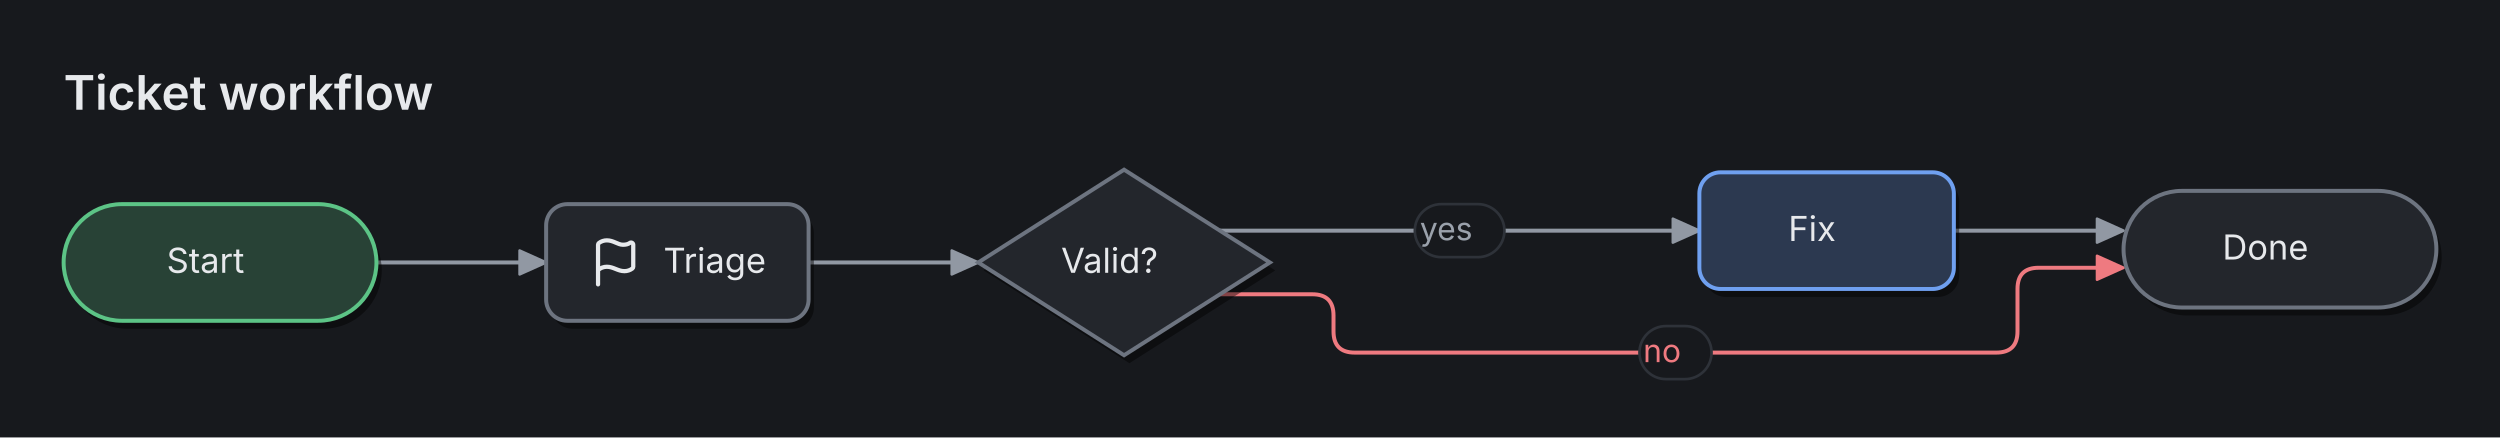
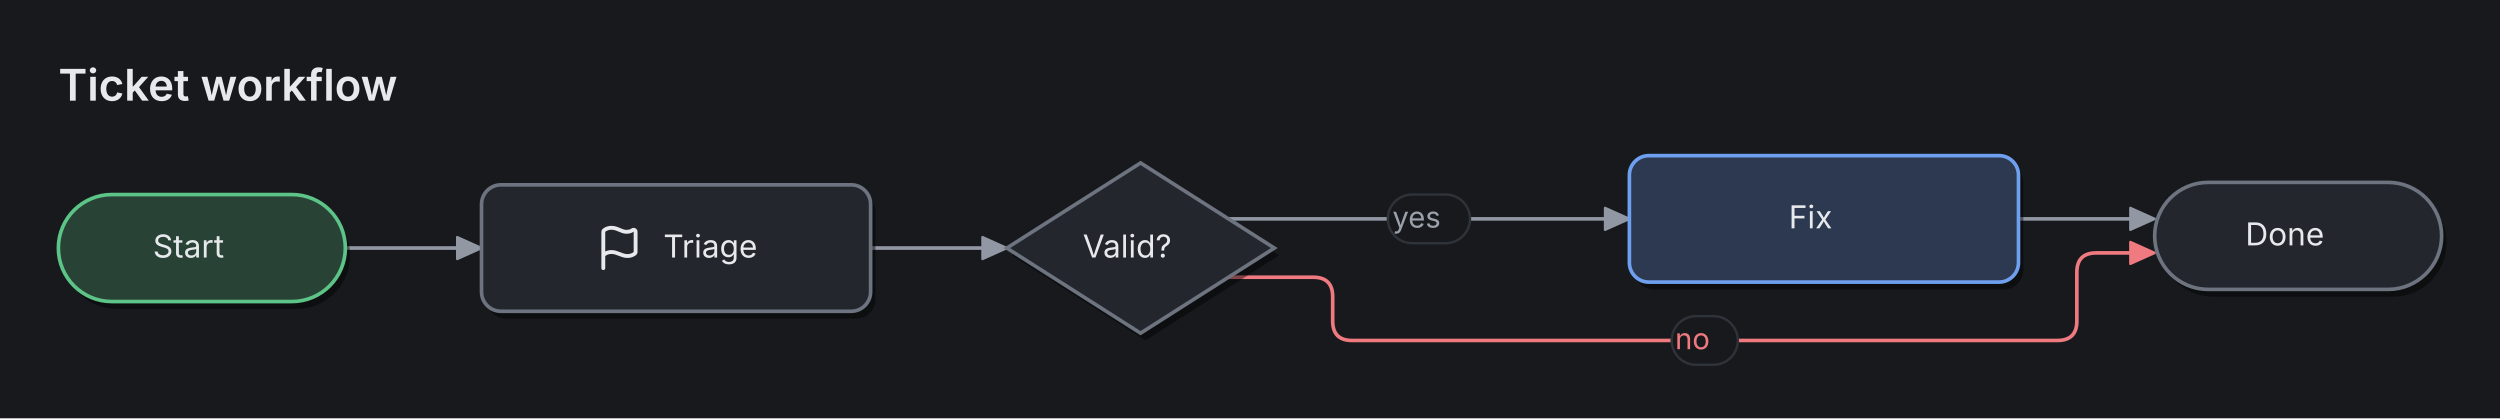
- <svg xmlns="http://www.w3.org/2000/svg" width="943" height="165" viewBox="0 0 943 165" font-family="Inter, 'Inter var', system-ui, -apple-system, 'Segoe UI', 'Noto Sans KR', sans-serif" data-diagram="flowchart" data-theme="dark">
-   <rect width="943" height="165" fill="#17191d" />
+ <svg xmlns="http://www.w3.org/2000/svg" width="1028" height="172" viewBox="0 0 1028 172" font-family="Inter, 'Inter var', system-ui, -apple-system, 'Segoe UI', 'Noto Sans KR', sans-serif" data-diagram="flowchart" data-theme="dark">
+   <rect width="1028" height="172" fill="#17191d" />
  <g data-edge="e1">
-     <path d="M142,99L198,99" fill="none" stroke="#9198a3" stroke-width="1.5" stroke-linecap="round" stroke-linejoin="round" />
-     <path d="M206 99L196 94.5L196 103.5Z" fill="#9198a3" stroke="#9198a3" stroke-width="1" stroke-linejoin="round" />
+     <path d="M142,102L190,102" fill="none" stroke="#9198a3" stroke-width="1.5" stroke-linecap="round" stroke-linejoin="round" />
+     <path d="M198 102L188 97.5L188 106.5Z" fill="#9198a3" stroke="#9198a3" stroke-width="1" stroke-linejoin="round" />
  </g>
  <g data-edge="e2">
-     <path d="M305,99L361,99" fill="none" stroke="#9198a3" stroke-width="1.5" stroke-linecap="round" stroke-linejoin="round" />
-     <path d="M369 99L359 94.5L359 103.5Z" fill="#9198a3" stroke="#9198a3" stroke-width="1" stroke-linejoin="round" />
+     <path d="M358,102L406,102" fill="none" stroke="#9198a3" stroke-width="1.5" stroke-linecap="round" stroke-linejoin="round" />
+     <path d="M414 102L404 97.5L404 106.5Z" fill="#9198a3" stroke="#9198a3" stroke-width="1" stroke-linejoin="round" />
  </g>
  <g data-edge="e3">
-     <path d="M460.14,87L633,87" fill="none" stroke="#9198a3" stroke-width="1.5" stroke-linecap="round" stroke-linejoin="round" />
-     <path d="M641 87L631 82.5L631 91.5Z" fill="#9198a3" stroke="#9198a3" stroke-width="1" stroke-linejoin="round" />
+     <path d="M505.14,90L662,90" fill="none" stroke="#9198a3" stroke-width="1.5" stroke-linecap="round" stroke-linejoin="round" />
+     <path d="M670 90L660 85.5L660 94.5Z" fill="#9198a3" stroke="#9198a3" stroke-width="1" stroke-linejoin="round" />
  </g>
  <g data-edge="e4">
-     <path d="M460.14 111L495 111Q503 111 503 119L503 125Q503 133 511 133L753 133Q761 133 761 125L761 109Q761 101 769 101L793 101" fill="none" stroke="#ef7a80" stroke-width="1.5" stroke-linecap="round" stroke-linejoin="round" />
-     <path d="M801 101L791 96.5L791 105.5Z" fill="#ef7a80" stroke="#ef7a80" stroke-width="1" stroke-linejoin="round" />
+     <path d="M505.14 114L540 114Q548 114 548 122L548 132Q548 140 556 140L846 140Q854 140 854 132L854 112Q854 104 862 104L878 104" fill="none" stroke="#ef7a80" stroke-width="1.5" stroke-linecap="round" stroke-linejoin="round" />
+     <path d="M886 104L876 99.5L876 108.5Z" fill="#ef7a80" stroke="#ef7a80" stroke-width="1" stroke-linejoin="round" />
  </g>
  <g data-edge="e5">
-     <path d="M737,87L793,87" fill="none" stroke="#9198a3" stroke-width="1.5" stroke-linecap="round" stroke-linejoin="round" />
-     <path d="M801 87L791 82.5L791 91.5Z" fill="#9198a3" stroke="#9198a3" stroke-width="1" stroke-linejoin="round" />
+     <path d="M830,90L878,90" fill="none" stroke="#9198a3" stroke-width="1.5" stroke-linecap="round" stroke-linejoin="round" />
+     <path d="M886 90L876 85.5L876 94.5Z" fill="#9198a3" stroke="#9198a3" stroke-width="1" stroke-linejoin="round" />
  </g>
  <g data-role="node" data-id="Start">
-     <rect x="26" y="80" width="118" height="44" rx="22" fill="rgba(0,0,0,0.45)" stroke="none" />
-     <rect x="24" y="77" width="118" height="44" rx="22" fill="#284236" stroke="#5cc486" stroke-width="1.5" />
+     <rect x="26" y="83" width="118" height="44" rx="22" fill="rgba(0,0,0,0.45)" stroke="none" />
+     <rect x="24" y="80" width="118" height="44" rx="22" fill="#284236" stroke="#5cc486" stroke-width="1.5" />
  </g>
  <text font-size="13" fill="#e7e9ec" text-anchor="middle" xml:space="preserve">
-     <tspan x="83" y="102.9">Start</tspan>
+     <tspan x="83" y="105.9">Start</tspan>
  </text>
  <g data-role="node" data-id="Triage">
-     <rect x="208" y="80" width="99" height="44" rx="8" fill="rgba(0,0,0,0.45)" stroke="none" />
-     <rect x="206" y="77" width="99" height="44" rx="8" fill="#23262c" stroke="#6d7480" stroke-width="1.5" />
+     <rect x="200" y="79" width="160" height="52" rx="8" fill="rgba(0,0,0,0.45)" stroke="none" />
+     <rect x="198" y="76" width="160" height="52" rx="8" fill="#23262c" stroke="#6d7480" stroke-width="1.5" />
  </g>
-   <g data-icon="flag" data-icon-set="lucide" transform="translate(222.26 89) scale(0.83)">
+   <g data-icon="flag" data-icon-set="lucide" transform="translate(244.76 92) scale(0.83)">
    <path d="M4 22V4a1 1 0 0 1 .4-.8A6 6 0 0 1 8 2c3 0 5 2 7.333 2q2 0 3.067-.8A1 1 0 0 1 20 4v10a1 1 0 0 1-.4.8A6 6 0 0 1 16 16c-3 0-5-2-8-2a6 6 0 0 0-4 1.528" fill="none" stroke="#e7e9ec" stroke-width="1.92" stroke-linecap="round" stroke-linejoin="round" />
  </g>
  <text font-size="13" fill="#e7e9ec" text-anchor="start" xml:space="preserve">
-     <tspan x="250.26" y="102.9">Triage</tspan>
+     <tspan x="272.76" y="105.9">Triage</tspan>
  </text>
  <g data-role="node" data-id="Valid?">
-     <polygon points="426,67 481,102 426,137 371,102" fill="rgba(0,0,0,0.45)" stroke="none" />
-     <polygon points="424,64 479,99 424,134 369,99" fill="#23262c" stroke="#6d7480" stroke-width="1.5" />
+     <polygon points="471,70 526,105 471,140 416,105" fill="rgba(0,0,0,0.45)" stroke="none" />
+     <polygon points="469,67 524,102 469,137 414,102" fill="#23262c" stroke="#6d7480" stroke-width="1.5" />
  </g>
  <text font-size="13" fill="#e7e9ec" text-anchor="middle" xml:space="preserve">
-     <tspan x="424" y="102.9">Valid?</tspan>
+     <tspan x="469" y="105.9">Valid?</tspan>
  </text>
  <g data-role="node" data-id="Fix">
-     <rect x="643" y="68" width="96" height="44" rx="8" fill="rgba(0,0,0,0.45)" stroke="none" />
-     <rect x="641" y="65" width="96" height="44" rx="8" fill="#2c3950" stroke="#6fa0f0" stroke-width="1.5" />
+     <rect x="672" y="67" width="160" height="52" rx="8" fill="rgba(0,0,0,0.45)" stroke="none" />
+     <rect x="670" y="64" width="160" height="52" rx="8" fill="#2c3950" stroke="#6fa0f0" stroke-width="1.5" />
  </g>
  <text font-size="13" fill="#e7e9ec" text-anchor="middle" xml:space="preserve">
-     <tspan x="689" y="90.9">Fix</tspan>
+     <tspan x="750" y="93.9">Fix</tspan>
  </text>
  <g data-role="node" data-id="Done">
-     <rect x="803" y="75" width="118" height="44" rx="22" fill="rgba(0,0,0,0.45)" stroke="none" />
-     <rect x="801" y="72" width="118" height="44" rx="22" fill="#23262c" stroke="#6d7480" stroke-width="1.5" />
+     <rect x="888" y="78" width="118" height="44" rx="22" fill="rgba(0,0,0,0.45)" stroke="none" />
+     <rect x="886" y="75" width="118" height="44" rx="22" fill="#23262c" stroke="#6d7480" stroke-width="1.5" />
  </g>
  <text font-size="13" fill="#e7e9ec" text-anchor="middle" xml:space="preserve">
-     <tspan x="860" y="97.9">Done</tspan>
+     <tspan x="945" y="100.9">Done</tspan>
  </text>
-   <rect x="533.67" y="77" width="33.8" height="20" rx="10" fill="#17191d" stroke="#2e3239" stroke-width="1" />
+   <rect x="570.67" y="80" width="33.8" height="20" rx="10" fill="#17191d" stroke="#2e3239" stroke-width="1" />
  <text font-size="12" fill="#9aa1ab" text-anchor="middle" xml:space="preserve">
-     <tspan x="550.57" y="90.6">yes</tspan>
+     <tspan x="587.57" y="93.6">yes</tspan>
  </text>
-   <rect x="618.4" y="123" width="27.2" height="20" rx="10" fill="#17191d" stroke="#2e3239" stroke-width="1" />
+   <rect x="687.4" y="130" width="27.2" height="20" rx="10" fill="#17191d" stroke="#2e3239" stroke-width="1" />
  <text font-size="12" fill="#ef7a80" text-anchor="middle" xml:space="preserve">
-     <tspan x="632" y="136.6">no</tspan>
+     <tspan x="701" y="143.6">no</tspan>
  </text>
  <text font-size="18" font-weight="600" fill="#e7e9ec" text-anchor="start" xml:space="preserve">
    <tspan x="24" y="41.4">Ticket workflow</tspan>
  </text>
</svg>
